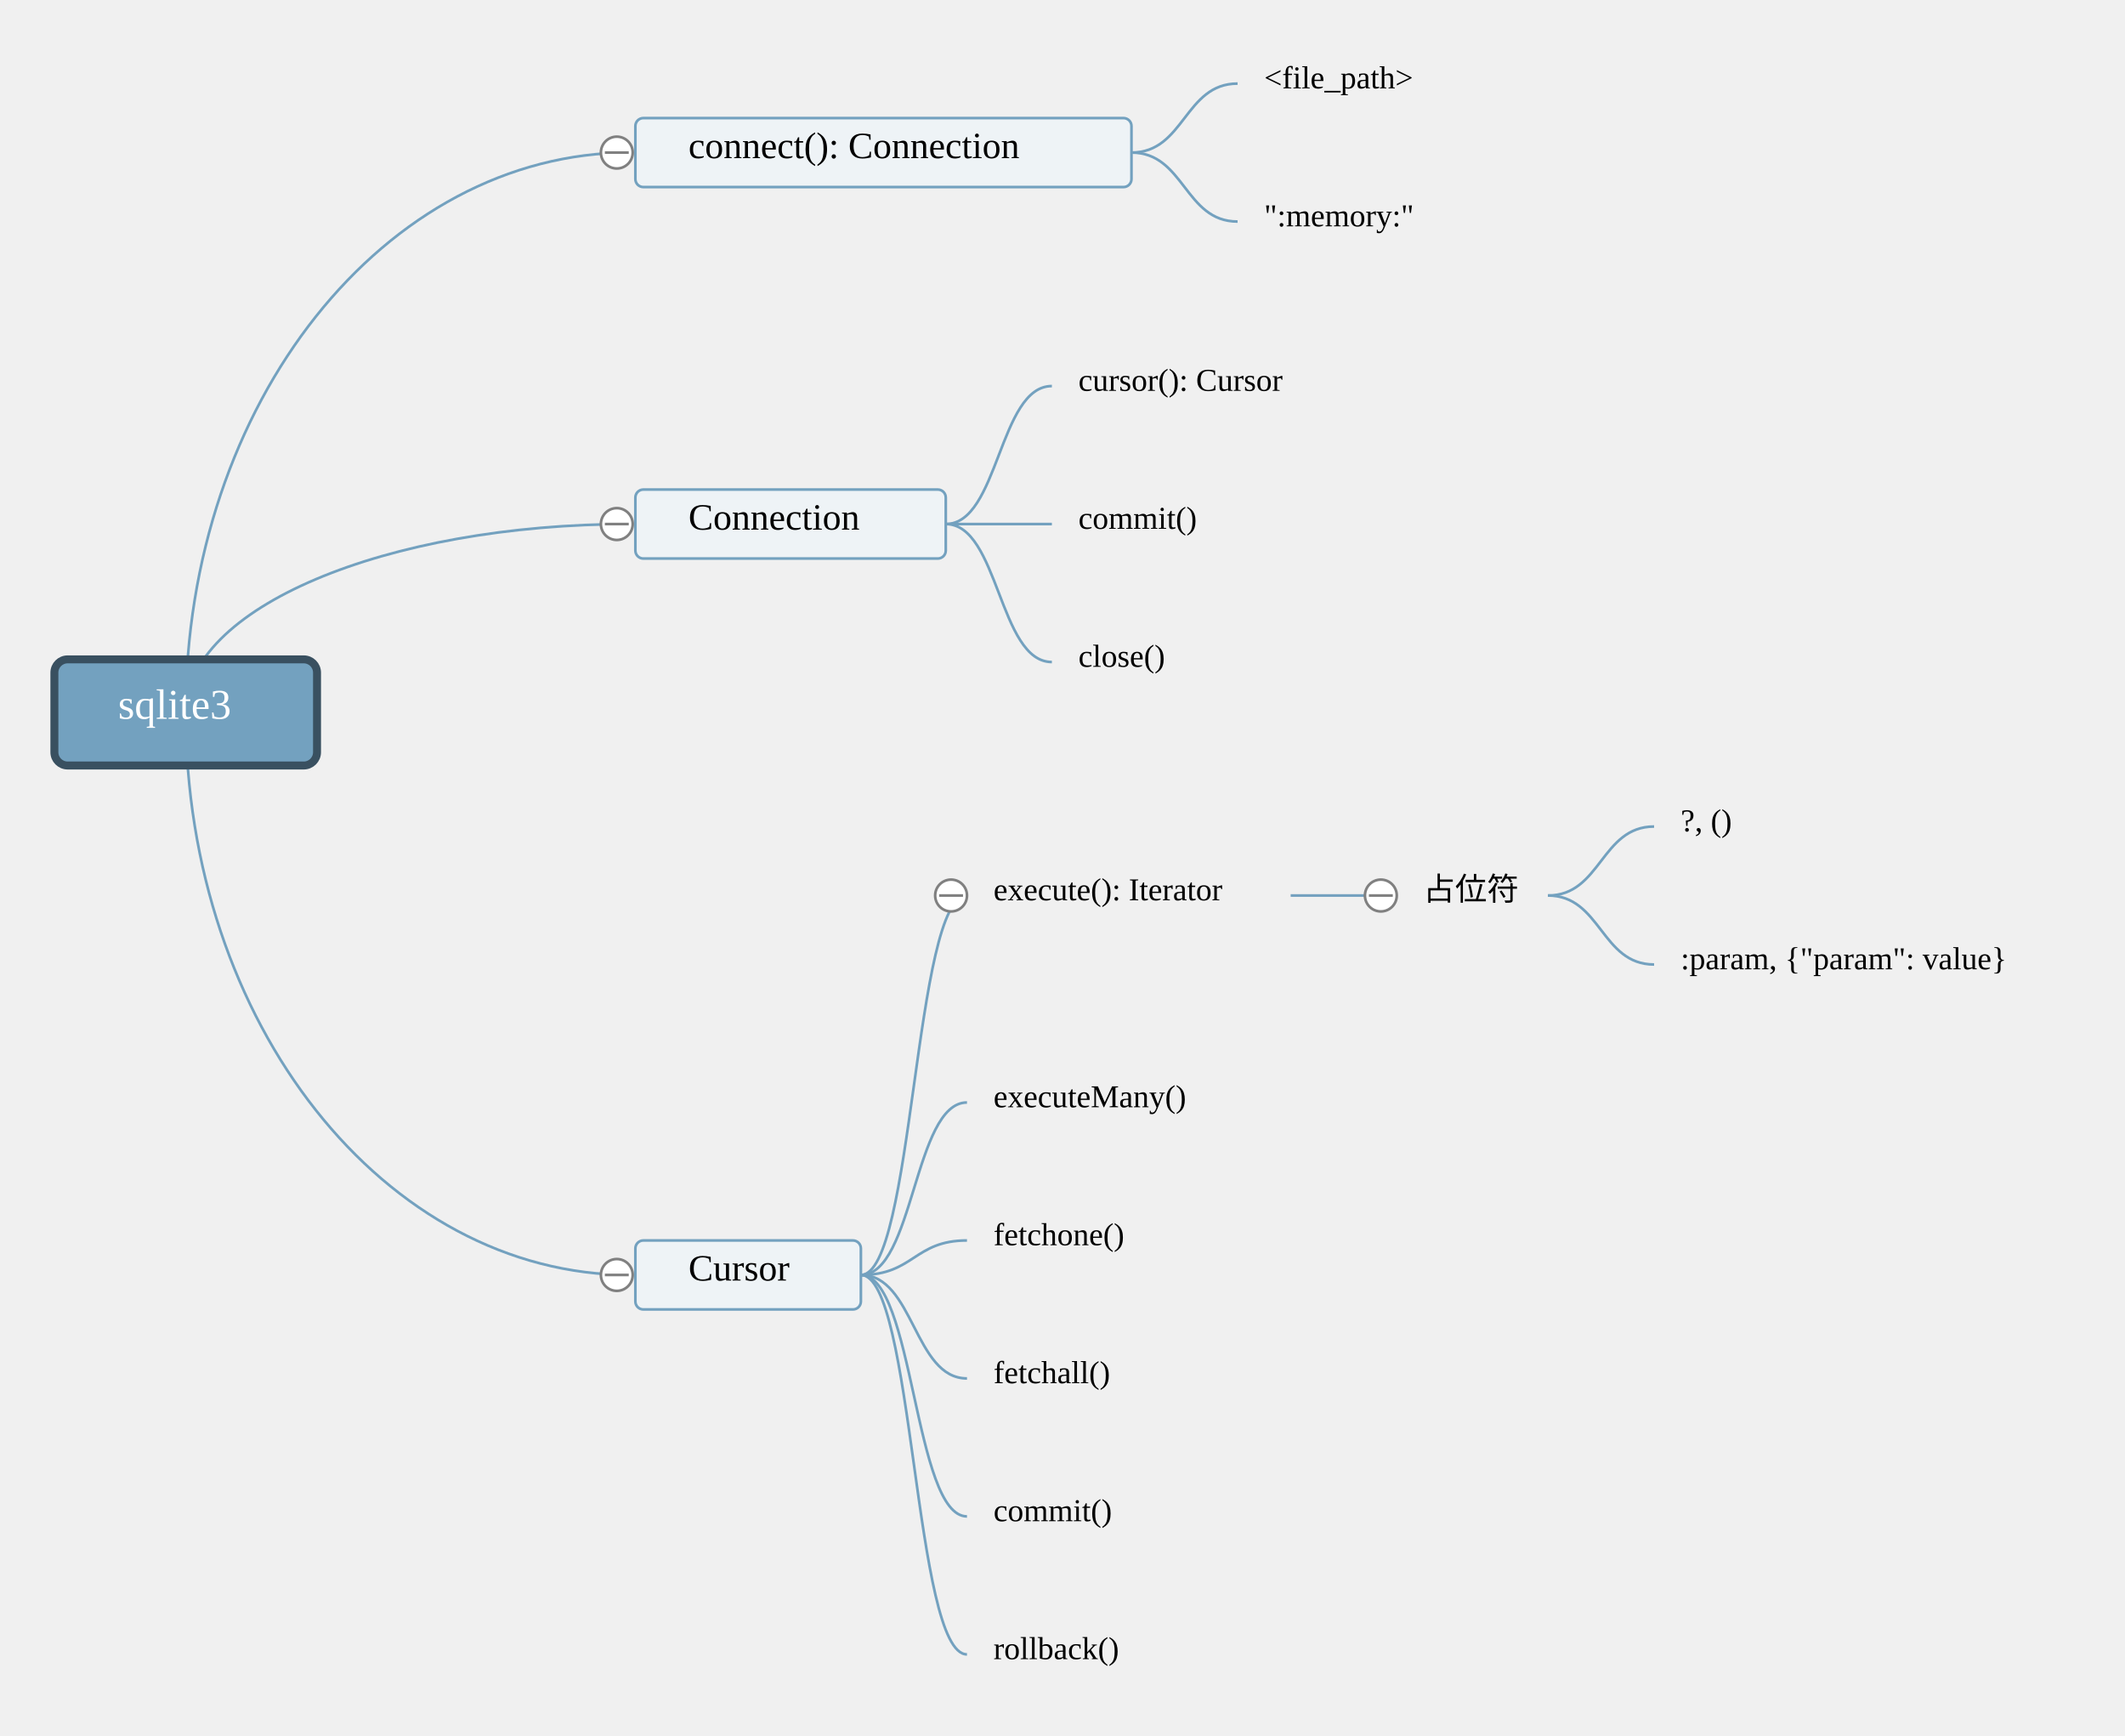
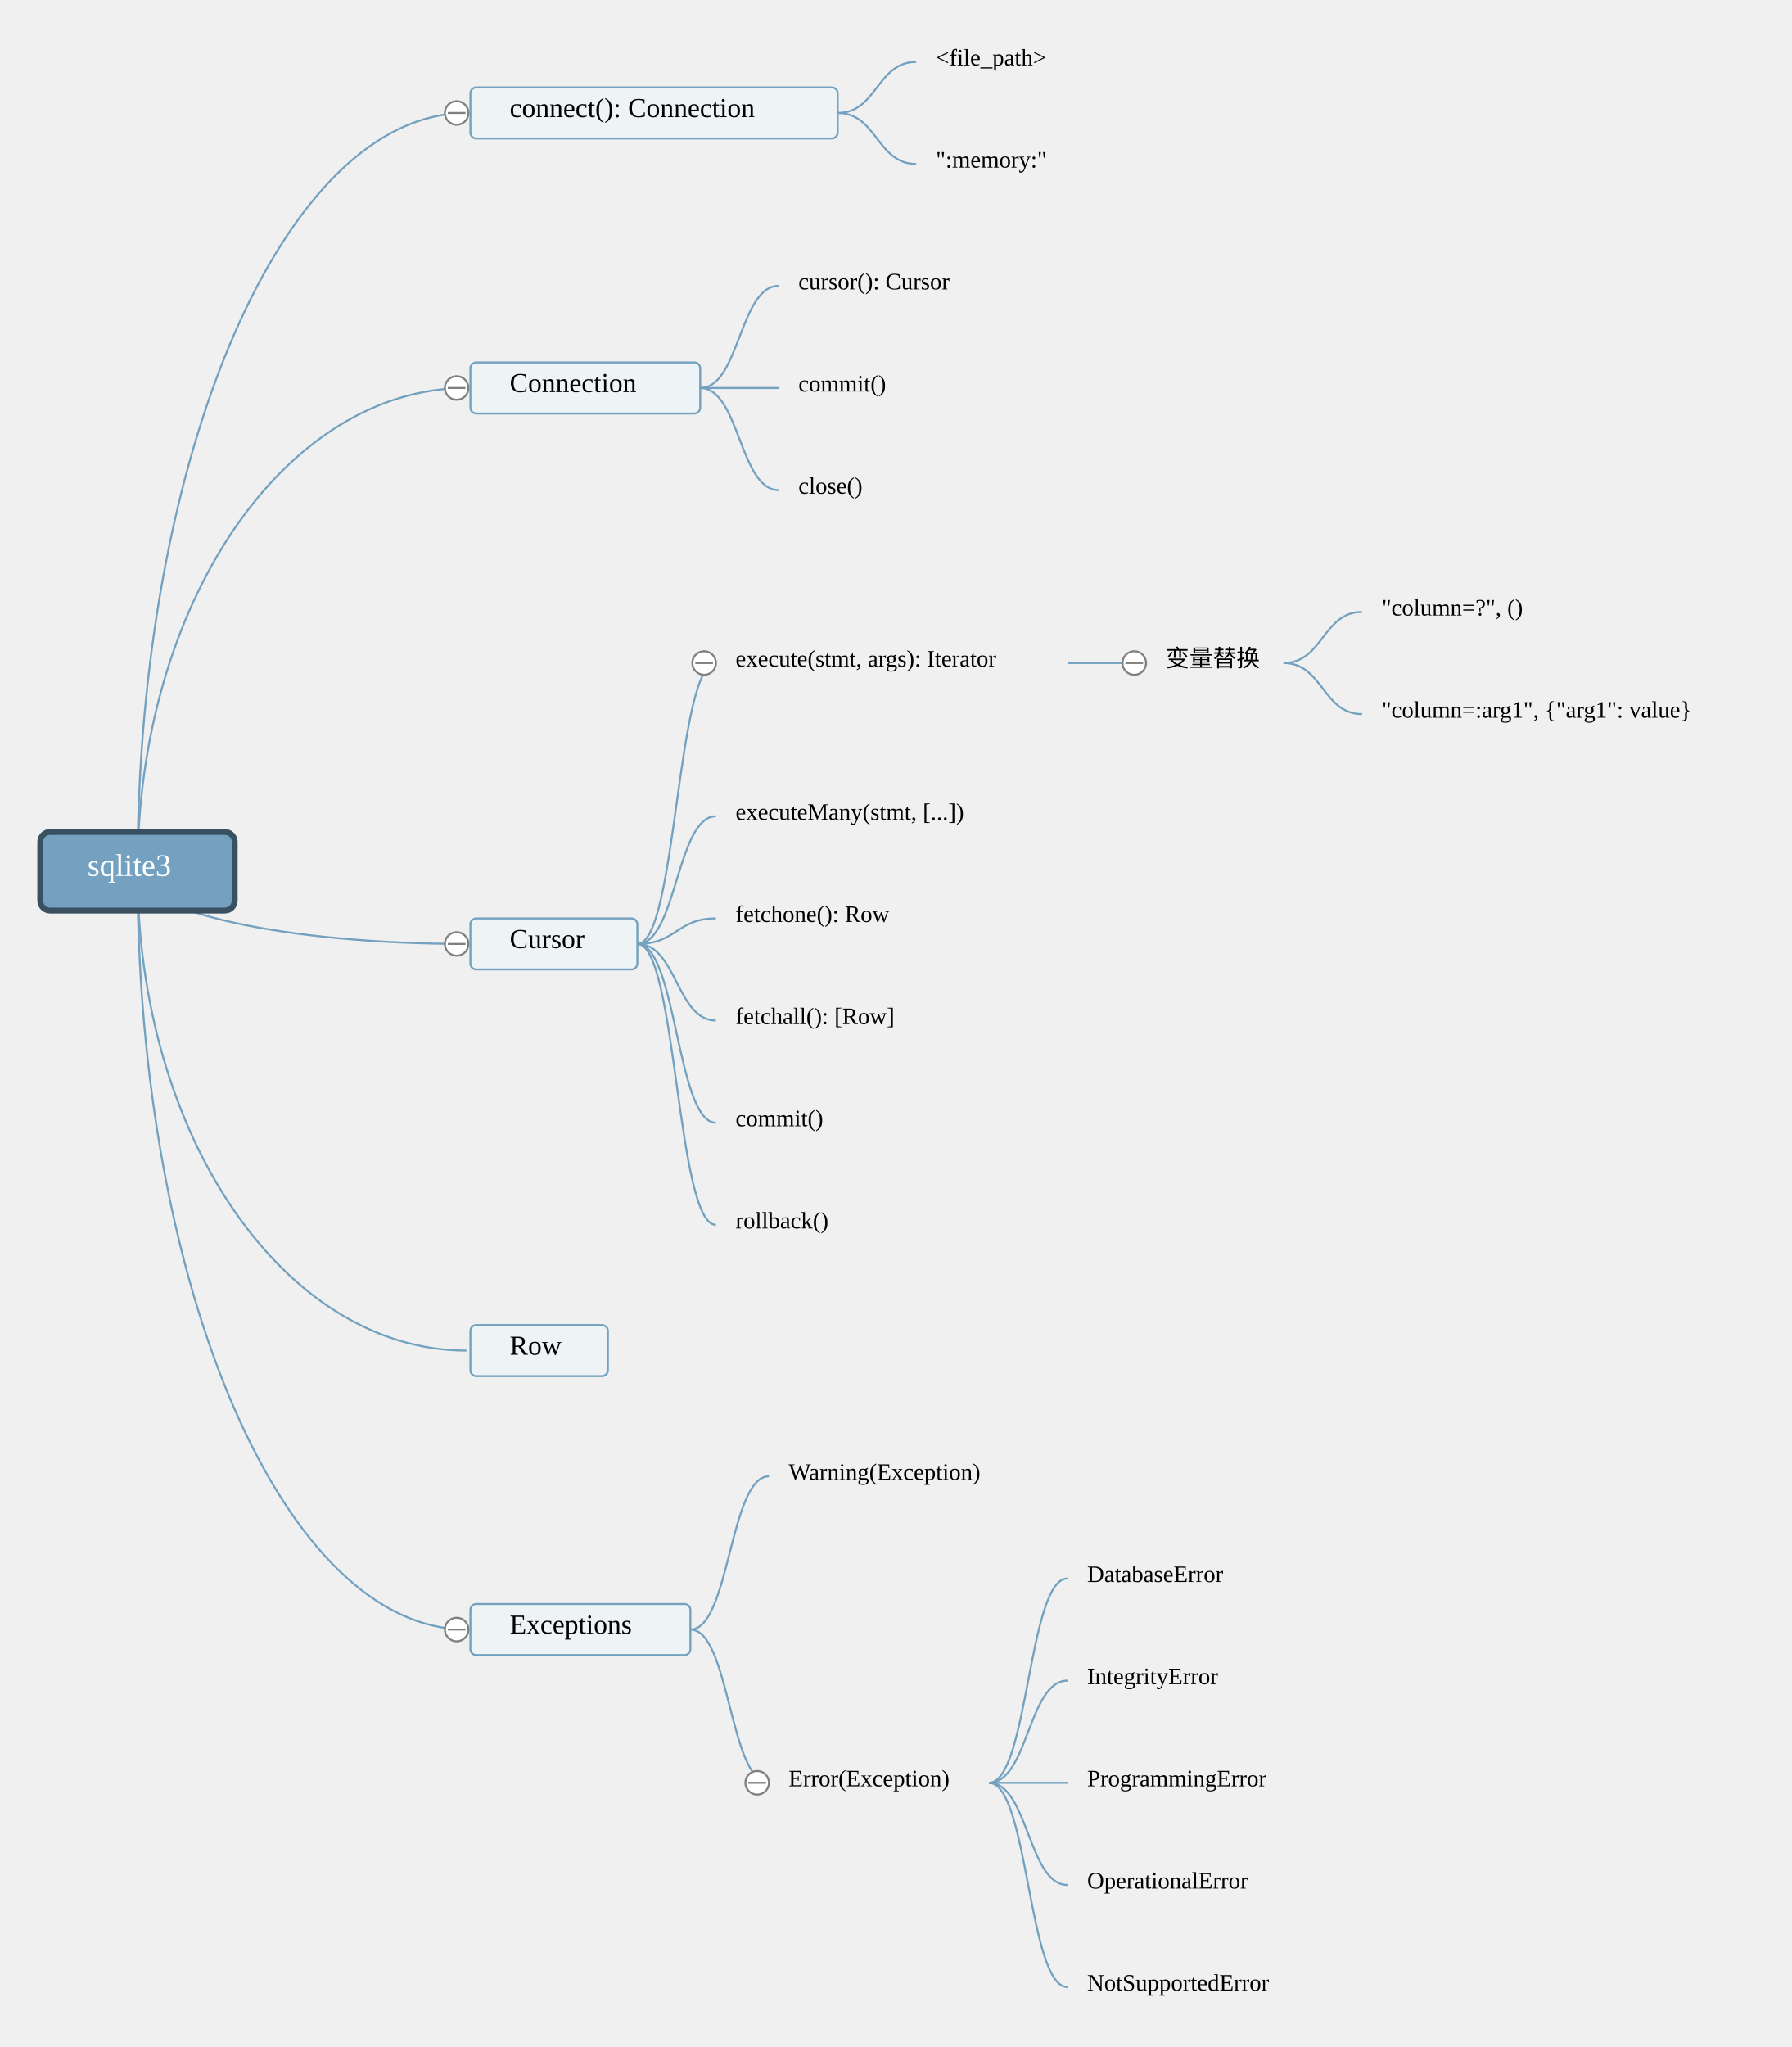
- <svg xmlns="http://www.w3.org/2000/svg" id="kity_svg_6" version="1.1" width="801" height="654" style="background: rgb(251, 251, 251); visibility: visible;" viewBox="0 0 801 654">
+ <svg xmlns="http://www.w3.org/2000/svg" id="kity_svg_6" version="1.1" width="912" height="1042" style="background: rgb(251, 251, 251); visibility: visible;" viewBox="0 0 912 1042">
  <defs id="kity_defs_7">
    <linearGradient id="kity_linearGradient_17" x1="0" y1="0" x2="0" y2="1">
      <stop id="kity_stop_18" offset="0" stop-color="rgb(255, 255, 255)" />
      <stop id="kity_stop_19" offset="1" stop-color="rgb(204, 204, 204)" />
    </linearGradient>
    <marker id="kity_marker_2" orient="auto" refX="6" refY="0" viewBox="-7 -7 14 14" markerWidth="7" markerHeight="7" markerUnits="userSpaceOnUse">
      <path id="kity_path_3" fill="rgb(115, 161, 191)" stroke="none" d="M6,0A6,6,0,1,1,-6,0A6,6,0,1,1,6,0" />
    </marker>
  </defs>
  <g id="kity_g_8">
    <g id="minder1" text-rendering="optimize-speed">
      <g id="minder_connect_group1">
-         <path id="kity_path_31" fill="none" stroke="rgb(115, 161, 191)" stroke-width="1" d="M70,268.5A167.5,211,0,0,1,237.5,57.5" />
+         <path id="kity_path_31" fill="none" stroke="rgb(115, 161, 191)" stroke-width="1" d="M70,443.5A167.5,386,0,0,1,237.5,57.5" />
        <path id="kity_path_33" fill="none" stroke="rgb(115, 161, 191)" stroke-width="1" d="M426.5,57.5C446.5,57.5,446.5,31.5,466.5,31.5" />
        <path id="kity_path_35" fill="none" stroke="rgb(115, 161, 191)" stroke-width="1" d="M426.5,57.5C446.5,57.5,446.5,83.5,466.5,83.5" />
-         <path id="kity_path_37" fill="none" stroke="rgb(115, 161, 191)" stroke-width="1" d="M70,268.5A167.5,71,0,0,1,237.5,197.5" />
+         <path id="kity_path_37" fill="none" stroke="rgb(115, 161, 191)" stroke-width="1" d="M70,443.5A167.5,246,0,0,1,237.5,197.5" />
        <path id="kity_path_39" fill="none" stroke="rgb(115, 161, 191)" stroke-width="1" d="M356.5,197.5C376.5,197.5,376.5,145.5,396.5,145.5" />
        <path id="kity_path_41" fill="none" stroke="rgb(115, 161, 191)" stroke-width="1" d="M356.5,197.5C376.5,197.5,376.5,197.5,396.5,197.5" />
        <path id="kity_path_43" fill="none" stroke="rgb(115, 161, 191)" stroke-width="1" d="M356.5,197.5C376.5,197.5,376.5,249.5,396.5,249.5" />
-         <path id="kity_path_45" fill="none" stroke="rgb(115, 161, 191)" stroke-width="1" d="M70,268.5A167.5,212,0,0,0,237.5,480.5" />
+         <path id="kity_path_45" fill="none" stroke="rgb(115, 161, 191)" stroke-width="1" d="M70,443.5A167.5,37,0,0,0,237.5,480.5" />
        <path id="kity_path_47" fill="none" stroke="rgb(115, 161, 191)" stroke-width="1" d="M324.5,480.5C344.5,480.5,344.5,337.5,364.5,337.5" />
-         <path id="kity_path_49" fill="none" stroke="rgb(115, 161, 191)" stroke-width="1" d="M486.5,337.5C506.5,337.5,506.5,337.5,526.5,337.5" />
-         <path id="kity_path_51" fill="none" stroke="rgb(115, 161, 191)" stroke-width="1" d="M583.5,337.5C603.5,337.5,603.5,311.5,623.5,311.5" />
-         <path id="kity_path_53" fill="none" stroke="rgb(115, 161, 191)" stroke-width="1" d="M583.5,337.5C603.5,337.5,603.5,363.5,623.5,363.5" />
+         <path id="kity_path_49" fill="none" stroke="rgb(115, 161, 191)" stroke-width="1" d="M543.5,337.5C563.5,337.5,563.5,337.5,583.5,337.5" />
+         <path id="kity_path_51" fill="none" stroke="rgb(115, 161, 191)" stroke-width="1" d="M653.5,337.5C673.5,337.5,673.5,311.5,693.5,311.5" />
+         <path id="kity_path_53" fill="none" stroke="rgb(115, 161, 191)" stroke-width="1" d="M653.5,337.5C673.5,337.5,673.5,363.5,693.5,363.5" />
        <path id="kity_path_55" fill="none" stroke="rgb(115, 161, 191)" stroke-width="1" d="M324.5,480.5C344.5,480.5,344.5,415.5,364.5,415.5" />
        <path id="kity_path_57" fill="none" stroke="rgb(115, 161, 191)" stroke-width="1" d="M324.5,480.5C344.5,480.5,344.5,467.5,364.5,467.5" />
        <path id="kity_path_59" fill="none" stroke="rgb(115, 161, 191)" stroke-width="1" d="M324.5,480.5C344.5,480.5,344.5,519.5,364.5,519.5" />
        <path id="kity_path_61" fill="none" stroke="rgb(115, 161, 191)" stroke-width="1" d="M324.5,480.5C344.5,480.5,344.5,571.5,364.5,571.5" />
        <path id="kity_path_63" fill="none" stroke="rgb(115, 161, 191)" stroke-width="1" d="M324.5,480.5C344.5,480.5,344.5,623.5,364.5,623.5" />
+         <path id="kity_path_65" fill="none" stroke="rgb(115, 161, 191)" stroke-width="1" d="M70,443.5A167.5,244,0,0,0,237.5,687.5" />
+         <path id="kity_path_67" fill="none" stroke="rgb(115, 161, 191)" stroke-width="1" d="M70,443.5A167.5,386,0,0,0,237.5,829.5" />
+         <path id="kity_path_69" fill="none" stroke="rgb(115, 161, 191)" stroke-width="1" d="M351.5,829.5C371.5,829.5,371.5,751.5,391.5,751.5" />
+         <path id="kity_path_71" fill="none" stroke="rgb(115, 161, 191)" stroke-width="1" d="M351.5,829.5C371.5,829.5,371.5,907.5,391.5,907.5" />
+         <path id="kity_path_73" fill="none" stroke="rgb(115, 161, 191)" stroke-width="1" d="M503.5,907.5C523.5,907.5,523.5,803.5,543.5,803.5" />
+         <path id="kity_path_75" fill="none" stroke="rgb(115, 161, 191)" stroke-width="1" d="M503.5,907.5C523.5,907.5,523.5,855.5,543.5,855.5" />
+         <path id="kity_path_77" fill="none" stroke="rgb(115, 161, 191)" stroke-width="1" d="M503.5,907.5C523.5,907.5,523.5,907.5,543.5,907.5" />
+         <path id="kity_path_79" fill="none" stroke="rgb(115, 161, 191)" stroke-width="1" d="M503.5,907.5C523.5,907.5,523.5,959.5,543.5,959.5" />
+         <path id="kity_path_81" fill="none" stroke="rgb(115, 161, 191)" stroke-width="1" d="M503.5,907.5C523.5,907.5,523.5,1011.5,543.5,1011.5" />
      </g>
      <g id="minder_node1">
-         <path id="node_outline1" fill="rgb(115, 161, 191)" stroke="rgb(57, 80, 96)" d="M25.5,248.5h89a5,5,0,0,1,5,5v30a5,5,0,0,1,-5,5h-89a5,5,0,0,1,-5,-5v-30a5,5,0,0,1,5,-5z" stroke-width="3" />
+         <path id="node_outline1" fill="rgb(115, 161, 191)" stroke="rgb(57, 80, 96)" d="M25.5,423.5h89a5,5,0,0,1,5,5v30a5,5,0,0,1,-5,5h-89a5,5,0,0,1,-5,-5v-30a5,5,0,0,1,5,-5z" stroke-width="3" />
        <g id="node_text1" fill="white">
-           <text id="kity_text_22" text-rendering="inherit" font-size="16" dy=".8em" y="258.1" x="44.5">sqlite3</text>
+           <text id="kity_text_22" text-rendering="inherit" font-size="16" dy=".8em" y="433.1" x="44.5">sqlite3</text>
        </g>
      </g>
      <g id="kity_g_12">
-         <path id="kity_path_13" fill="none" stroke="none" d="M44.5,268.5h0v0h0z" />
+         <path id="kity_path_13" fill="none" stroke="none" d="M44.5,443.5h0v0h0z" />
      </g>
      <g id="kity_g_14">
-         <path id="kity_path_15" fill="none" stroke="none" d="M44.5,268.5h0v0h0z" />
+         <path id="kity_path_15" fill="none" stroke="none" d="M44.5,443.5h0v0h0z" />
        <path id="kity_path_16" fill="none" stroke="none" />
      </g>
      <g id="minder_node2">
        <g id="node_expander3" style="cursor: pointer;">
-           <path id="kity_path_122" fill="white" stroke="gray" d="M238.5,57.5A6,6,0,1,1,226.5,57.5A6,6,0,1,1,238.5,57.5" />
-           <path id="kity_path_123" fill="none" stroke="gray" d="M228,57.5L237,57.5" />
+           <path id="kity_path_167" fill="white" stroke="gray" d="M238.5,57.5A6,6,0,1,1,226.5,57.5A6,6,0,1,1,238.5,57.5" />
+           <path id="kity_path_168" fill="none" stroke="gray" d="M228,57.5L237,57.5" />
        </g>
        <path id="node_outline4" fill="rgb(238, 243, 246)" stroke="rgb(115, 161, 191)" d="M242.5,44.5h181a3,3,0,0,1,3,3v20a3,3,0,0,1,-3,3h-181a3,3,0,0,1,-3,-3v-20a3,3,0,0,1,3,-3z" stroke-width="1" />
        <g id="node_text4" fill="black">
-           <text id="kity_text_69" text-rendering="inherit" font-size="14" dy=".8em" y="48.4" x="259.5">connect(): Connection</text>
+           <text id="kity_text_87" text-rendering="inherit" font-size="14" dy=".8em" y="48.4" x="259.5">connect(): Connection</text>
        </g>
      </g>
      <g id="minder_node3">
        <g id="node_expander1" display="none" style="cursor: pointer;">
-           <path id="kity_path_116" fill="white" stroke="gray" d="M466.5,31.5A6,6,0,1,1,454.5,31.5A6,6,0,1,1,466.5,31.5" />
-           <path id="kity_path_117" fill="none" stroke="gray" />
+           <path id="kity_path_161" fill="white" stroke="gray" d="M466.5,31.5A6,6,0,1,1,454.5,31.5A6,6,0,1,1,466.5,31.5" />
+           <path id="kity_path_162" fill="none" stroke="gray" />
        </g>
        <path id="node_outline2" fill="none" stroke="none" d="M471.5,20.5h77a5,5,0,0,1,5,5v12a5,5,0,0,1,-5,5h-77a5,5,0,0,1,-5,-5v-12a5,5,0,0,1,5,-5z" />
        <g id="node_text2" fill="black">
-           <text id="kity_text_65" text-rendering="inherit" font-size="12" dy=".8em" y="23.7" x="476.5">&lt;file_path&gt;</text>
+           <text id="kity_text_83" text-rendering="inherit" font-size="12" dy=".8em" y="23.7" x="476.5">&lt;file_path&gt;</text>
        </g>
      </g>
      <g id="minder_node4">
        <g id="node_expander2" display="none" style="cursor: pointer;">
-           <path id="kity_path_119" fill="white" stroke="gray" d="M466.5,83.5A6,6,0,1,1,454.5,83.5A6,6,0,1,1,466.5,83.5" />
-           <path id="kity_path_120" fill="none" stroke="gray" />
+           <path id="kity_path_164" fill="white" stroke="gray" d="M466.5,83.5A6,6,0,1,1,454.5,83.5A6,6,0,1,1,466.5,83.5" />
+           <path id="kity_path_165" fill="none" stroke="gray" />
        </g>
        <path id="node_outline3" fill="none" stroke="none" d="M471.5,72.5h74a5,5,0,0,1,5,5v12a5,5,0,0,1,-5,5h-74a5,5,0,0,1,-5,-5v-12a5,5,0,0,1,5,-5z" />
        <g id="node_text3" fill="black">
-           <text id="kity_text_67" text-rendering="inherit" font-size="12" dy=".8em" y="75.7" x="476.5">":memory:"</text>
+           <text id="kity_text_85" text-rendering="inherit" font-size="12" dy=".8em" y="75.7" x="476.5">":memory:"</text>
        </g>
      </g>
      <g id="minder_node5">
        <g id="node_expander7" style="cursor: pointer;">
-           <path id="kity_path_134" fill="white" stroke="gray" d="M238.5,197.5A6,6,0,1,1,226.5,197.5A6,6,0,1,1,238.5,197.5" />
-           <path id="kity_path_135" fill="none" stroke="gray" d="M228,197.5L237,197.5" />
+           <path id="kity_path_179" fill="white" stroke="gray" d="M238.5,197.5A6,6,0,1,1,226.5,197.5A6,6,0,1,1,238.5,197.5" />
+           <path id="kity_path_180" fill="none" stroke="gray" d="M228,197.5L237,197.5" />
        </g>
        <path id="node_outline8" fill="rgb(238, 243, 246)" stroke="rgb(115, 161, 191)" d="M242.5,184.5h111a3,3,0,0,1,3,3v20a3,3,0,0,1,-3,3h-111a3,3,0,0,1,-3,-3v-20a3,3,0,0,1,3,-3z" stroke-width="1" />
        <g id="node_text8" fill="black">
-           <text id="kity_text_77" text-rendering="inherit" font-size="14" dy=".8em" y="188.4" x="259.5">Connection</text>
+           <text id="kity_text_95" text-rendering="inherit" font-size="14" dy=".8em" y="188.4" x="259.5">Connection</text>
        </g>
      </g>
      <g id="minder_node6">
        <g id="node_expander4" display="none" style="cursor: pointer;">
-           <path id="kity_path_125" fill="white" stroke="gray" d="M396.5,145.5A6,6,0,1,1,384.5,145.5A6,6,0,1,1,396.5,145.5" />
-           <path id="kity_path_126" fill="none" stroke="gray" />
+           <path id="kity_path_170" fill="white" stroke="gray" d="M396.5,145.5A6,6,0,1,1,384.5,145.5A6,6,0,1,1,396.5,145.5" />
+           <path id="kity_path_171" fill="none" stroke="gray" />
        </g>
        <path id="node_outline5" fill="none" stroke="none" d="M401.5,134.5h98a5,5,0,0,1,5,5v12a5,5,0,0,1,-5,5h-98a5,5,0,0,1,-5,-5v-12a5,5,0,0,1,5,-5z" />
        <g id="node_text5" fill="black">
-           <text id="kity_text_71" text-rendering="inherit" font-size="12" dy=".8em" y="137.7" x="406.5">cursor(): Cursor</text>
+           <text id="kity_text_89" text-rendering="inherit" font-size="12" dy=".8em" y="137.7" x="406.5">cursor(): Cursor</text>
        </g>
      </g>
      <g id="minder_node7">
        <g id="node_expander5" display="none" style="cursor: pointer;">
-           <path id="kity_path_128" fill="white" stroke="gray" d="M396.5,197.5A6,6,0,1,1,384.5,197.5A6,6,0,1,1,396.5,197.5" />
-           <path id="kity_path_129" fill="none" stroke="gray" />
+           <path id="kity_path_173" fill="white" stroke="gray" d="M396.5,197.5A6,6,0,1,1,384.5,197.5A6,6,0,1,1,396.5,197.5" />
+           <path id="kity_path_174" fill="none" stroke="gray" />
        </g>
        <path id="node_outline6" fill="none" stroke="none" d="M401.5,186.5h62a5,5,0,0,1,5,5v12a5,5,0,0,1,-5,5h-62a5,5,0,0,1,-5,-5v-12a5,5,0,0,1,5,-5z" />
        <g id="node_text6" fill="black">
-           <text id="kity_text_73" text-rendering="inherit" font-size="12" dy=".8em" y="189.7" x="406.5">commit()</text>
+           <text id="kity_text_91" text-rendering="inherit" font-size="12" dy=".8em" y="189.7" x="406.5">commit()</text>
        </g>
      </g>
      <g id="minder_node8">
        <g id="node_expander6" display="none" style="cursor: pointer;">
-           <path id="kity_path_131" fill="white" stroke="gray" d="M396.5,249.5A6,6,0,1,1,384.5,249.5A6,6,0,1,1,396.5,249.5" />
-           <path id="kity_path_132" fill="none" stroke="gray" />
+           <path id="kity_path_176" fill="white" stroke="gray" d="M396.5,249.5A6,6,0,1,1,384.5,249.5A6,6,0,1,1,396.5,249.5" />
+           <path id="kity_path_177" fill="none" stroke="gray" />
        </g>
        <path id="node_outline7" fill="none" stroke="none" d="M401.5,238.5h47a5,5,0,0,1,5,5v12a5,5,0,0,1,-5,5h-47a5,5,0,0,1,-5,-5v-12a5,5,0,0,1,5,-5z" />
        <g id="node_text7" fill="black">
-           <text id="kity_text_75" text-rendering="inherit" font-size="12" dy=".8em" y="241.7" x="406.5">close()</text>
+           <text id="kity_text_93" text-rendering="inherit" font-size="12" dy=".8em" y="241.7" x="406.5">close()</text>
        </g>
      </g>
      <g id="minder_node9">
        <g id="node_expander17" style="cursor: pointer;">
-           <path id="kity_path_164" fill="white" stroke="gray" d="M238.5,480.5A6,6,0,1,1,226.5,480.5A6,6,0,1,1,238.5,480.5" />
-           <path id="kity_path_165" fill="none" stroke="gray" d="M228,480.5L237,480.5" />
+           <path id="kity_path_209" fill="white" stroke="gray" d="M238.5,480.5A6,6,0,1,1,226.5,480.5A6,6,0,1,1,238.5,480.5" />
+           <path id="kity_path_210" fill="none" stroke="gray" d="M228,480.5L237,480.5" />
        </g>
        <path id="node_outline18" fill="rgb(238, 243, 246)" stroke="rgb(115, 161, 191)" d="M242.5,467.5h79a3,3,0,0,1,3,3v20a3,3,0,0,1,-3,3h-79a3,3,0,0,1,-3,-3v-20a3,3,0,0,1,3,-3z" stroke-width="1" />
        <g id="node_text18" fill="black">
-           <text id="kity_text_97" text-rendering="inherit" font-size="14" dy=".8em" y="471.4" x="259.5">Cursor</text>
+           <text id="kity_text_115" text-rendering="inherit" font-size="14" dy=".8em" y="471.4" x="259.5">Cursor</text>
        </g>
      </g>
      <g id="minder_node10">
        <g id="node_expander11" style="cursor: pointer;">
-           <path id="kity_path_146" fill="white" stroke="gray" d="M364.5,337.5A6,6,0,1,1,352.5,337.5A6,6,0,1,1,364.5,337.5" />
-           <path id="kity_path_147" fill="none" stroke="gray" d="M354,337.5L363,337.5" />
-         </g>
-         <path id="node_outline12" fill="none" stroke="none" d="M369.5,326.5h112a5,5,0,0,1,5,5v12a5,5,0,0,1,-5,5h-112a5,5,0,0,1,-5,-5v-12a5,5,0,0,1,5,-5z" />
+           <path id="kity_path_191" fill="white" stroke="gray" d="M364.5,337.5A6,6,0,1,1,352.5,337.5A6,6,0,1,1,364.5,337.5" />
+           <path id="kity_path_192" fill="none" stroke="gray" d="M354,337.5L363,337.5" />
+         </g>
+         <path id="node_outline12" fill="none" stroke="none" d="M369.5,326.5h169a5,5,0,0,1,5,5v12a5,5,0,0,1,-5,5h-169a5,5,0,0,1,-5,-5v-12a5,5,0,0,1,5,-5z" />
        <g id="node_text12" fill="black">
-           <text id="kity_text_85" text-rendering="inherit" font-size="12" dy=".8em" y="329.7" x="374.5">execute(): Iterator</text>
+           <text id="kity_text_103" text-rendering="inherit" font-size="12" dy=".8em" y="329.7" x="374.5">execute(stmt, args): Iterator</text>
        </g>
      </g>
      <g id="minder_node11">
        <g id="node_expander10" style="cursor: pointer;">
-           <path id="kity_path_143" fill="white" stroke="gray" d="M526.5,337.5A6,6,0,1,1,514.5,337.5A6,6,0,1,1,526.5,337.5" />
-           <path id="kity_path_144" fill="none" stroke="gray" d="M516,337.5L525,337.5" />
-         </g>
-         <path id="node_outline11" fill="none" stroke="none" d="M531.5,326.5h47a5,5,0,0,1,5,5v12a5,5,0,0,1,-5,5h-47a5,5,0,0,1,-5,-5v-12a5,5,0,0,1,5,-5z" />
+           <path id="kity_path_188" fill="white" stroke="gray" d="M583.5,337.5A6,6,0,1,1,571.5,337.5A6,6,0,1,1,583.5,337.5" />
+           <path id="kity_path_189" fill="none" stroke="gray" d="M573,337.5L582,337.5" />
+         </g>
+         <path id="node_outline11" fill="none" stroke="none" d="M588.5,326.5h60a5,5,0,0,1,5,5v12a5,5,0,0,1,-5,5h-60a5,5,0,0,1,-5,-5v-12a5,5,0,0,1,5,-5z" />
        <g id="node_text11" fill="black">
-           <text id="kity_text_83" text-rendering="inherit" font-size="12" dy=".8em" y="329.7" x="536.5">占位符</text>
+           <text id="kity_text_101" text-rendering="inherit" font-size="12" dy=".8em" y="329.7" x="593.5">变量替换</text>
        </g>
      </g>
      <g id="minder_node12">
        <g id="node_expander8" display="none" style="cursor: pointer;">
-           <path id="kity_path_137" fill="white" stroke="gray" d="M623.5,311.5A6,6,0,1,1,611.5,311.5A6,6,0,1,1,623.5,311.5" />
-           <path id="kity_path_138" fill="none" stroke="gray" />
-         </g>
-         <path id="node_outline9" fill="none" stroke="none" d="M628.5,300.5h30a5,5,0,0,1,5,5v12a5,5,0,0,1,-5,5h-30a5,5,0,0,1,-5,-5v-12a5,5,0,0,1,5,-5z" />
+           <path id="kity_path_182" fill="white" stroke="gray" d="M693.5,311.5A6,6,0,1,1,681.5,311.5A6,6,0,1,1,693.5,311.5" />
+           <path id="kity_path_183" fill="none" stroke="gray" />
+         </g>
+         <path id="node_outline9" fill="none" stroke="none" d="M698.5,300.5h92a5,5,0,0,1,5,5v12a5,5,0,0,1,-5,5h-92a5,5,0,0,1,-5,-5v-12a5,5,0,0,1,5,-5z" />
        <g id="node_text9" fill="black">
-           <text id="kity_text_79" text-rendering="inherit" font-size="12" dy=".8em" y="303.7" x="633.5">?, ()</text>
+           <text id="kity_text_97" text-rendering="inherit" font-size="12" dy=".8em" y="303.7" x="703.5">"column=?", ()</text>
        </g>
      </g>
      <g id="minder_node13">
        <g id="node_expander9" display="none" style="cursor: pointer;">
-           <path id="kity_path_140" fill="white" stroke="gray" d="M623.5,363.5A6,6,0,1,1,611.5,363.5A6,6,0,1,1,623.5,363.5" />
-           <path id="kity_path_141" fill="none" stroke="gray" />
-         </g>
-         <path id="node_outline10" fill="none" stroke="none" d="M628.5,352.5h148a5,5,0,0,1,5,5v12a5,5,0,0,1,-5,5h-148a5,5,0,0,1,-5,-5v-12a5,5,0,0,1,5,-5z" />
+           <path id="kity_path_185" fill="white" stroke="gray" d="M693.5,363.5A6,6,0,1,1,681.5,363.5A6,6,0,1,1,693.5,363.5" />
+           <path id="kity_path_186" fill="none" stroke="gray" />
+         </g>
+         <path id="node_outline10" fill="none" stroke="none" d="M698.5,352.5h189a5,5,0,0,1,5,5v12a5,5,0,0,1,-5,5h-189a5,5,0,0,1,-5,-5v-12a5,5,0,0,1,5,-5z" />
        <g id="node_text10" fill="black">
-           <text id="kity_text_81" text-rendering="inherit" font-size="12" dy=".8em" y="355.7" x="633.5">:param, {"param": value}</text>
+           <text id="kity_text_99" text-rendering="inherit" font-size="12" dy=".8em" y="355.7" x="703.5">"column=:arg1", {"arg1": value}</text>
        </g>
      </g>
      <g id="minder_node14">
        <g id="node_expander12" display="none" style="cursor: pointer;">
-           <path id="kity_path_149" fill="white" stroke="gray" d="M364.5,415.5A6,6,0,1,1,352.5,415.5A6,6,0,1,1,364.5,415.5" />
-           <path id="kity_path_150" fill="none" stroke="gray" />
-         </g>
-         <path id="node_outline13" fill="none" stroke="none" d="M369.5,404.5h95a5,5,0,0,1,5,5v12a5,5,0,0,1,-5,5h-95a5,5,0,0,1,-5,-5v-12a5,5,0,0,1,5,-5z" />
+           <path id="kity_path_194" fill="white" stroke="gray" d="M364.5,415.5A6,6,0,1,1,352.5,415.5A6,6,0,1,1,364.5,415.5" />
+           <path id="kity_path_195" fill="none" stroke="gray" />
+         </g>
+         <path id="node_outline13" fill="none" stroke="none" d="M369.5,404.5h143a5,5,0,0,1,5,5v12a5,5,0,0,1,-5,5h-143a5,5,0,0,1,-5,-5v-12a5,5,0,0,1,5,-5z" />
        <g id="node_text13" fill="black">
-           <text id="kity_text_87" text-rendering="inherit" font-size="12" dy=".8em" y="407.7" x="374.5">executeMany()</text>
+           <text id="kity_text_105" text-rendering="inherit" font-size="12" dy=".8em" y="407.7" x="374.5">executeMany(stmt, [...])</text>
        </g>
      </g>
      <g id="minder_node15">
        <g id="node_expander13" display="none" style="cursor: pointer;">
-           <path id="kity_path_152" fill="white" stroke="gray" d="M364.5,467.5A6,6,0,1,1,352.5,467.5A6,6,0,1,1,364.5,467.5" />
-           <path id="kity_path_153" fill="none" stroke="gray" />
-         </g>
-         <path id="node_outline14" fill="none" stroke="none" d="M369.5,456.5h69a5,5,0,0,1,5,5v12a5,5,0,0,1,-5,5h-69a5,5,0,0,1,-5,-5v-12a5,5,0,0,1,5,-5z" />
+           <path id="kity_path_197" fill="white" stroke="gray" d="M364.5,467.5A6,6,0,1,1,352.5,467.5A6,6,0,1,1,364.5,467.5" />
+           <path id="kity_path_198" fill="none" stroke="gray" />
+         </g>
+         <path id="node_outline14" fill="none" stroke="none" d="M369.5,456.5h101a5,5,0,0,1,5,5v12a5,5,0,0,1,-5,5h-101a5,5,0,0,1,-5,-5v-12a5,5,0,0,1,5,-5z" />
        <g id="node_text14" fill="black">
-           <text id="kity_text_89" text-rendering="inherit" font-size="12" dy=".8em" y="459.7" x="374.5">fetchone()</text>
+           <text id="kity_text_107" text-rendering="inherit" font-size="12" dy=".8em" y="459.7" x="374.5">fetchone(): Row</text>
        </g>
      </g>
      <g id="minder_node16">
        <g id="node_expander14" display="none" style="cursor: pointer;">
-           <path id="kity_path_155" fill="white" stroke="gray" d="M364.5,519.5A6,6,0,1,1,352.5,519.5A6,6,0,1,1,364.5,519.5" />
-           <path id="kity_path_156" fill="none" stroke="gray" />
-         </g>
-         <path id="node_outline15" fill="none" stroke="none" d="M369.5,508.5h60a5,5,0,0,1,5,5v12a5,5,0,0,1,-5,5h-60a5,5,0,0,1,-5,-5v-12a5,5,0,0,1,5,-5z" />
+           <path id="kity_path_200" fill="white" stroke="gray" d="M364.5,519.5A6,6,0,1,1,352.5,519.5A6,6,0,1,1,364.5,519.5" />
+           <path id="kity_path_201" fill="none" stroke="gray" />
+         </g>
+         <path id="node_outline15" fill="none" stroke="none" d="M369.5,508.5h99a5,5,0,0,1,5,5v12a5,5,0,0,1,-5,5h-99a5,5,0,0,1,-5,-5v-12a5,5,0,0,1,5,-5z" />
        <g id="node_text15" fill="black">
-           <text id="kity_text_91" text-rendering="inherit" font-size="12" dy=".8em" y="511.7" x="374.5">fetchall()</text>
+           <text id="kity_text_109" text-rendering="inherit" font-size="12" dy=".8em" y="511.7" x="374.5">fetchall(): [Row]</text>
        </g>
      </g>
      <g id="minder_node17">
        <g id="node_expander15" display="none" style="cursor: pointer;">
-           <path id="kity_path_158" fill="white" stroke="gray" d="M364.5,571.5A6,6,0,1,1,352.5,571.5A6,6,0,1,1,364.5,571.5" />
-           <path id="kity_path_159" fill="none" stroke="gray" />
+           <path id="kity_path_203" fill="white" stroke="gray" d="M364.5,571.5A6,6,0,1,1,352.5,571.5A6,6,0,1,1,364.5,571.5" />
+           <path id="kity_path_204" fill="none" stroke="gray" />
        </g>
        <path id="node_outline16" fill="none" stroke="none" d="M369.5,560.5h62a5,5,0,0,1,5,5v12a5,5,0,0,1,-5,5h-62a5,5,0,0,1,-5,-5v-12a5,5,0,0,1,5,-5z" />
        <g id="node_text16" fill="black">
-           <text id="kity_text_93" text-rendering="inherit" font-size="12" dy=".8em" y="563.7" x="374.5">commit()</text>
+           <text id="kity_text_111" text-rendering="inherit" font-size="12" dy=".8em" y="563.7" x="374.5">commit()</text>
        </g>
      </g>
      <g id="minder_node18">
        <g id="node_expander16" display="none" style="cursor: pointer;">
-           <path id="kity_path_161" fill="white" stroke="gray" d="M364.5,623.5A6,6,0,1,1,352.5,623.5A6,6,0,1,1,364.5,623.5" />
-           <path id="kity_path_162" fill="none" stroke="gray" />
+           <path id="kity_path_206" fill="white" stroke="gray" d="M364.5,623.5A6,6,0,1,1,352.5,623.5A6,6,0,1,1,364.5,623.5" />
+           <path id="kity_path_207" fill="none" stroke="gray" />
        </g>
        <path id="node_outline17" fill="none" stroke="none" d="M369.5,612.5h63a5,5,0,0,1,5,5v12a5,5,0,0,1,-5,5h-63a5,5,0,0,1,-5,-5v-12a5,5,0,0,1,5,-5z" />
        <g id="node_text17" fill="black">
-           <text id="kity_text_95" text-rendering="inherit" font-size="12" dy=".8em" y="615.7" x="374.5">rollback()</text>
+           <text id="kity_text_113" text-rendering="inherit" font-size="12" dy=".8em" y="615.7" x="374.5">rollback()</text>
+         </g>
+       </g>
+       <g id="minder_node19">
+         <g id="node_expander18" display="none" style="cursor: pointer;">
+           <path id="kity_path_212" fill="white" stroke="gray" d="M238.5,687.5A6,6,0,1,1,226.5,687.5A6,6,0,1,1,238.5,687.5" />
+           <path id="kity_path_213" fill="none" stroke="gray" />
+         </g>
+         <path id="node_outline19" fill="rgb(238, 243, 246)" stroke="rgb(115, 161, 191)" d="M242.5,674.5h64a3,3,0,0,1,3,3v20a3,3,0,0,1,-3,3h-64a3,3,0,0,1,-3,-3v-20a3,3,0,0,1,3,-3z" stroke-width="1" />
+         <g id="node_text19" fill="black">
+           <text id="kity_text_117" text-rendering="inherit" font-size="14" dy=".8em" y="678.4" x="259.5">Row</text>
+         </g>
+       </g>
+       <g id="minder_node20">
+         <g id="node_expander26" style="cursor: pointer;">
+           <path id="kity_path_236" fill="white" stroke="gray" d="M238.5,829.5A6,6,0,1,1,226.5,829.5A6,6,0,1,1,238.5,829.5" />
+           <path id="kity_path_237" fill="none" stroke="gray" d="M228,829.5L237,829.5" />
+         </g>
+         <path id="node_outline27" fill="rgb(238, 243, 246)" stroke="rgb(115, 161, 191)" d="M242.5,816.5h106a3,3,0,0,1,3,3v20a3,3,0,0,1,-3,3h-106a3,3,0,0,1,-3,-3v-20a3,3,0,0,1,3,-3z" stroke-width="1" />
+         <g id="node_text27" fill="black">
+           <text id="kity_text_133" text-rendering="inherit" font-size="14" dy=".8em" y="820.4" x="259.5">Exceptions</text>
+         </g>
+       </g>
+       <g id="minder_node21">
+         <g id="node_expander19" display="none" style="cursor: pointer;">
+           <path id="kity_path_215" fill="white" stroke="gray" d="M391.5,751.5A6,6,0,1,1,379.5,751.5A6,6,0,1,1,391.5,751.5" />
+           <path id="kity_path_216" fill="none" stroke="gray" />
+         </g>
+         <path id="node_outline20" fill="none" stroke="none" d="M396.5,740.5h124a5,5,0,0,1,5,5v12a5,5,0,0,1,-5,5h-124a5,5,0,0,1,-5,-5v-12a5,5,0,0,1,5,-5z" />
+         <g id="node_text20" fill="black">
+           <text id="kity_text_119" text-rendering="inherit" font-size="12" dy=".8em" y="743.7" x="401.5">Warning(Exception)</text>
+         </g>
+       </g>
+       <g id="minder_node22">
+         <g id="node_expander25" style="cursor: pointer;">
+           <path id="kity_path_233" fill="white" stroke="gray" d="M391.5,907.5A6,6,0,1,1,379.5,907.5A6,6,0,1,1,391.5,907.5" />
+           <path id="kity_path_234" fill="none" stroke="gray" d="M381,907.5L390,907.5" />
+         </g>
+         <path id="node_outline26" fill="none" stroke="none" d="M396.5,896.5h102a5,5,0,0,1,5,5v12a5,5,0,0,1,-5,5h-102a5,5,0,0,1,-5,-5v-12a5,5,0,0,1,5,-5z" />
+         <g id="node_text26" fill="black">
+           <text id="kity_text_131" text-rendering="inherit" font-size="12" dy=".8em" y="899.7" x="401.5">Error(Exception)</text>
+         </g>
+       </g>
+       <g id="minder_node23">
+         <g id="node_expander20" display="none" style="cursor: pointer;">
+           <path id="kity_path_218" fill="white" stroke="gray" d="M543.5,803.5A6,6,0,1,1,531.5,803.5A6,6,0,1,1,543.5,803.5" />
+           <path id="kity_path_219" fill="none" stroke="gray" />
+         </g>
+         <path id="node_outline21" fill="none" stroke="none" d="M548.5,792.5h92a5,5,0,0,1,5,5v12a5,5,0,0,1,-5,5h-92a5,5,0,0,1,-5,-5v-12a5,5,0,0,1,5,-5z" />
+         <g id="node_text21" fill="black">
+           <text id="kity_text_121" text-rendering="inherit" font-size="12" dy=".8em" y="795.7" x="553.5">DatabaseError</text>
+         </g>
+       </g>
+       <g id="minder_node24">
+         <g id="node_expander21" display="none" style="cursor: pointer;">
+           <path id="kity_path_221" fill="white" stroke="gray" d="M543.5,855.5A6,6,0,1,1,531.5,855.5A6,6,0,1,1,543.5,855.5" />
+           <path id="kity_path_222" fill="none" stroke="gray" />
+         </g>
+         <path id="node_outline22" fill="none" stroke="none" d="M548.5,844.5h87a5,5,0,0,1,5,5v12a5,5,0,0,1,-5,5h-87a5,5,0,0,1,-5,-5v-12a5,5,0,0,1,5,-5z" />
+         <g id="node_text22" fill="black">
+           <text id="kity_text_123" text-rendering="inherit" font-size="12" dy=".8em" y="847.7" x="553.5">IntegrityError</text>
+         </g>
+       </g>
+       <g id="minder_node25">
+         <g id="node_expander22" display="none" style="cursor: pointer;">
+           <path id="kity_path_224" fill="white" stroke="gray" d="M543.5,907.5A6,6,0,1,1,531.5,907.5A6,6,0,1,1,543.5,907.5" />
+           <path id="kity_path_225" fill="none" stroke="gray" />
+         </g>
+         <path id="node_outline23" fill="none" stroke="none" d="M548.5,896.5h118a5,5,0,0,1,5,5v12a5,5,0,0,1,-5,5h-118a5,5,0,0,1,-5,-5v-12a5,5,0,0,1,5,-5z" />
+         <g id="node_text23" fill="black">
+           <text id="kity_text_125" text-rendering="inherit" font-size="12" dy=".8em" y="899.7" x="553.5">ProgrammingError</text>
+         </g>
+       </g>
+       <g id="minder_node26">
+         <g id="node_expander23" display="none" style="cursor: pointer;">
+           <path id="kity_path_227" fill="white" stroke="gray" d="M543.5,959.5A6,6,0,1,1,531.5,959.5A6,6,0,1,1,543.5,959.5" />
+           <path id="kity_path_228" fill="none" stroke="gray" />
+         </g>
+         <path id="node_outline24" fill="none" stroke="none" d="M548.5,948.5h106a5,5,0,0,1,5,5v12a5,5,0,0,1,-5,5h-106a5,5,0,0,1,-5,-5v-12a5,5,0,0,1,5,-5z" />
+         <g id="node_text24" fill="black">
+           <text id="kity_text_127" text-rendering="inherit" font-size="12" dy=".8em" y="951.7" x="553.5">OperationalError</text>
+         </g>
+       </g>
+       <g id="minder_node27">
+         <g id="node_expander24" display="none" style="cursor: pointer;">
+           <path id="kity_path_230" fill="white" stroke="gray" d="M543.5,1011.5A6,6,0,1,1,531.5,1011.5A6,6,0,1,1,543.5,1011.5" />
+           <path id="kity_path_231" fill="none" stroke="gray" />
+         </g>
+         <path id="node_outline25" fill="none" stroke="none" d="M548.5,1000.5h121a5,5,0,0,1,5,5v12a5,5,0,0,1,-5,5h-121a5,5,0,0,1,-5,-5v-12a5,5,0,0,1,5,-5z" />
+         <g id="node_text25" fill="black">
+           <text id="kity_text_129" text-rendering="inherit" font-size="12" dy=".8em" y="1003.7" x="553.5">NotSupportedError</text>
        </g>
      </g>
    </g>
  </g>
</svg>
